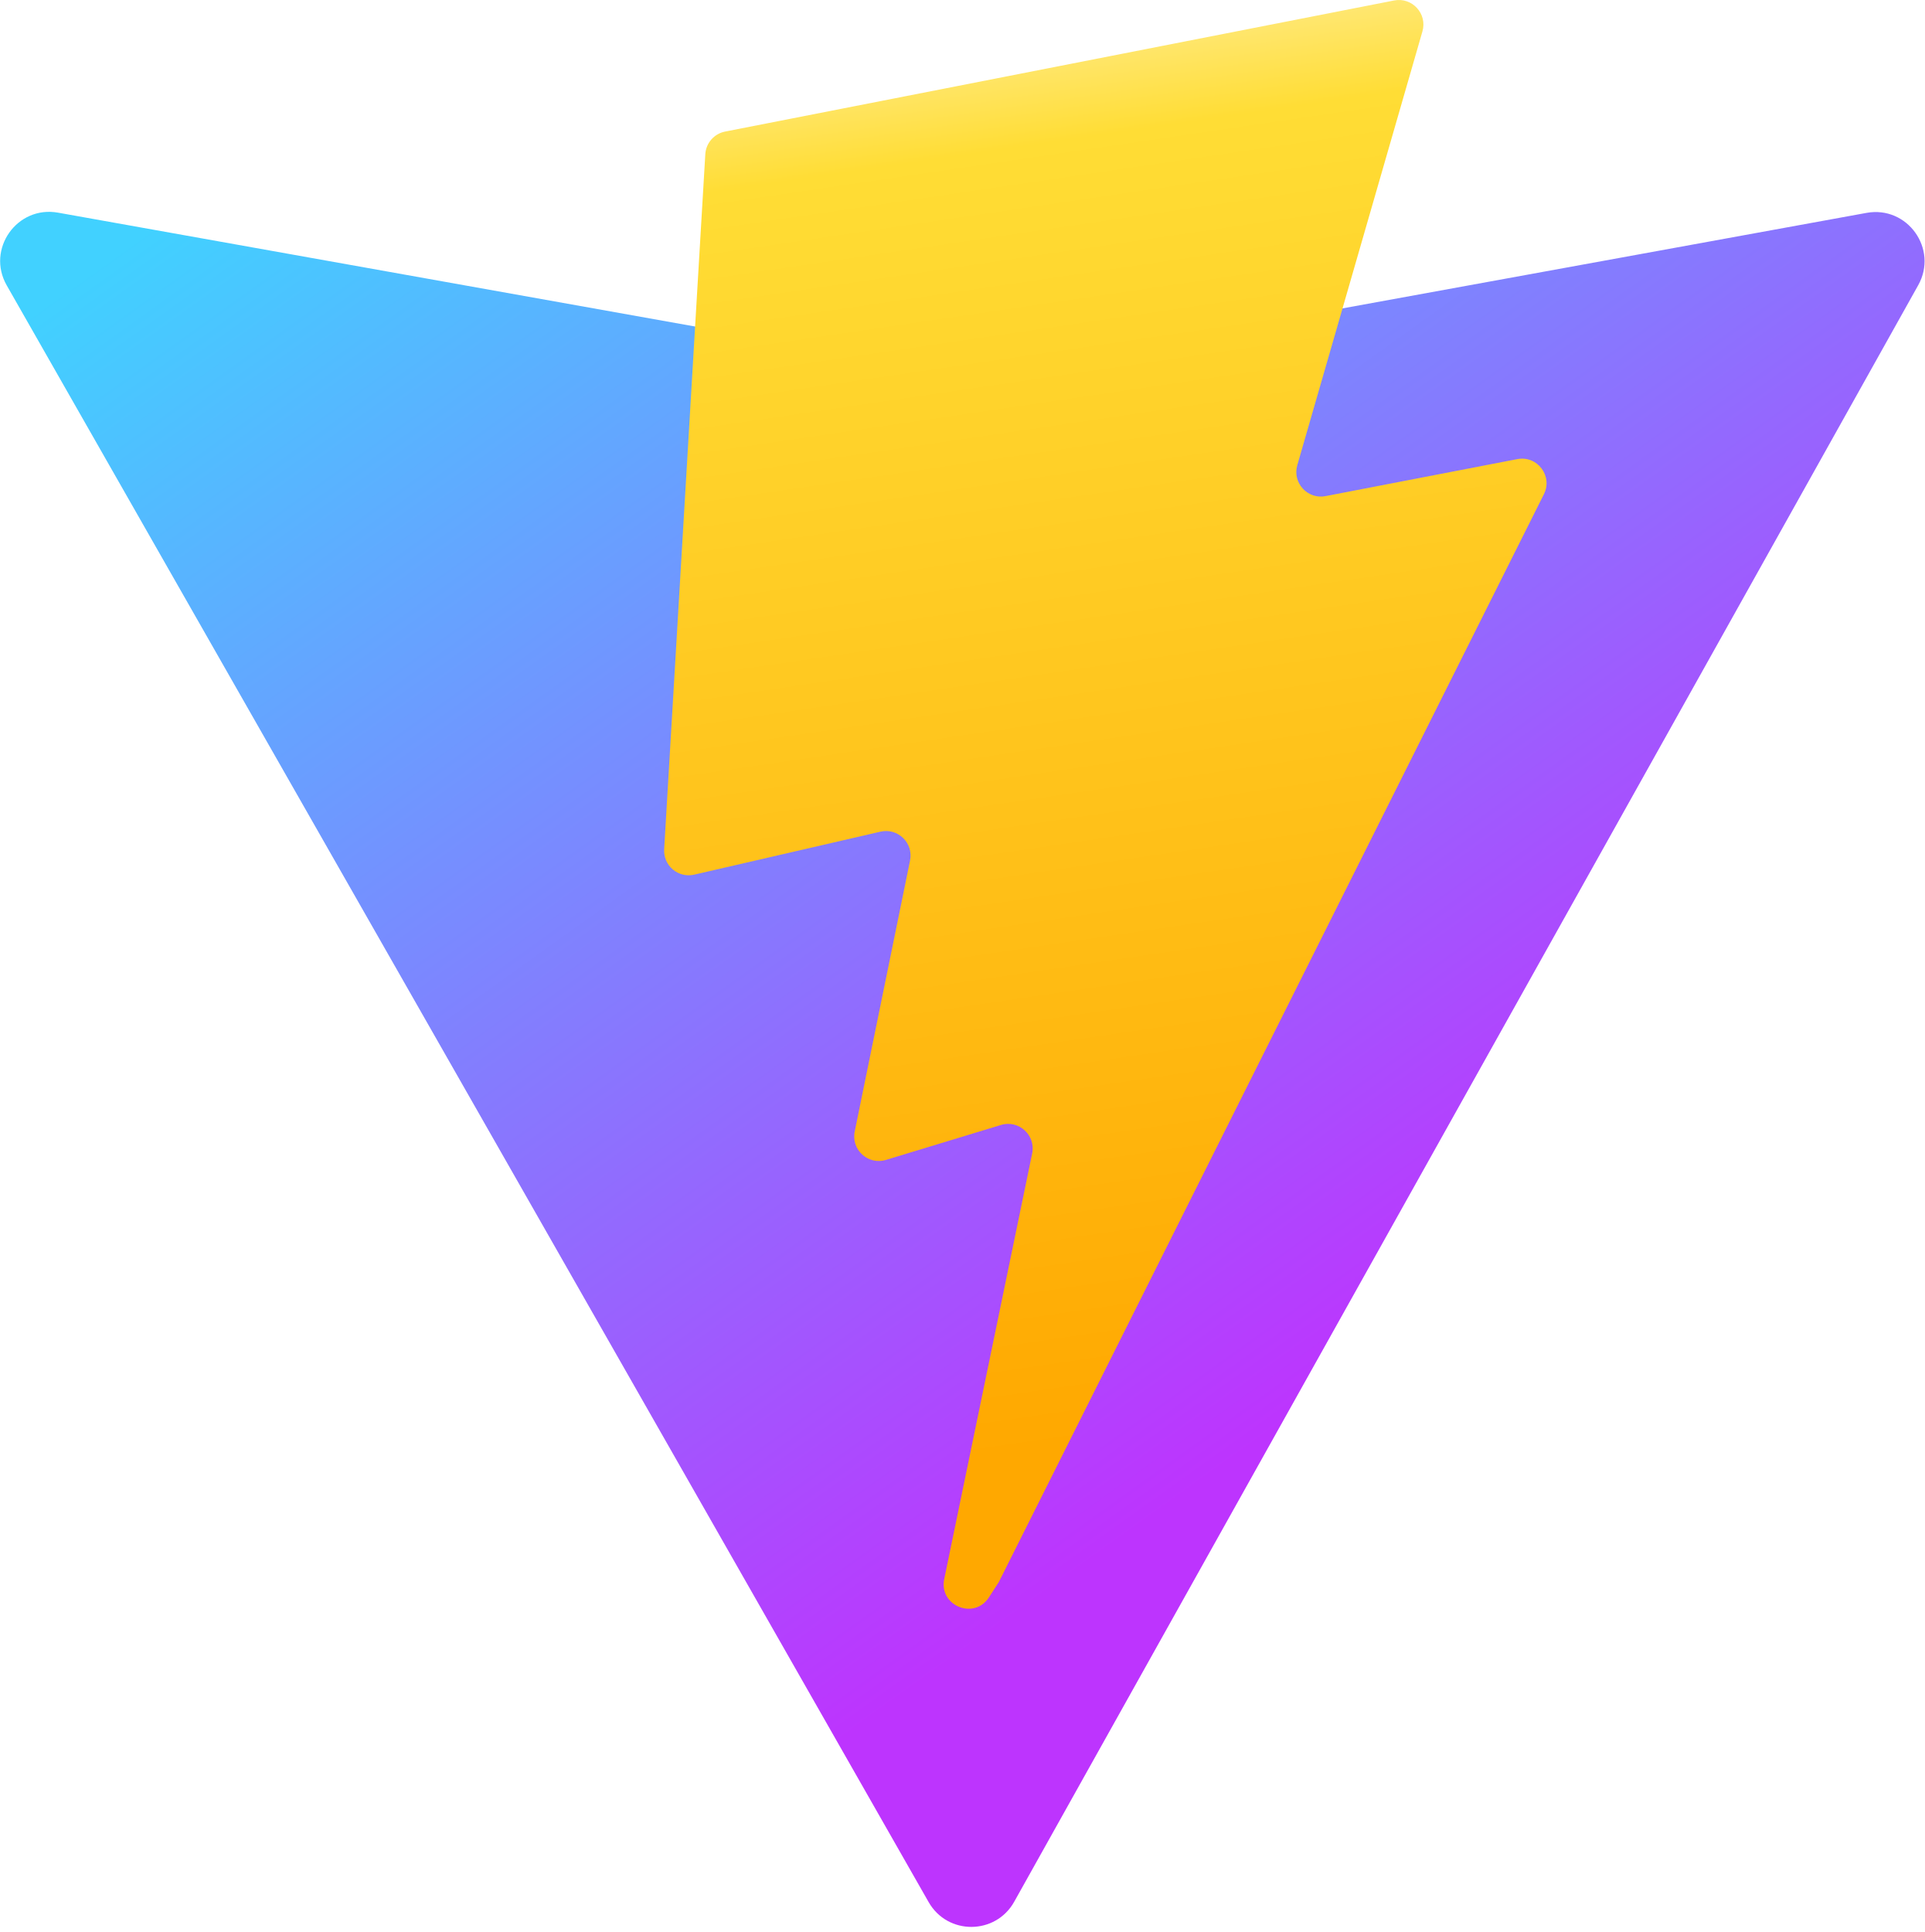
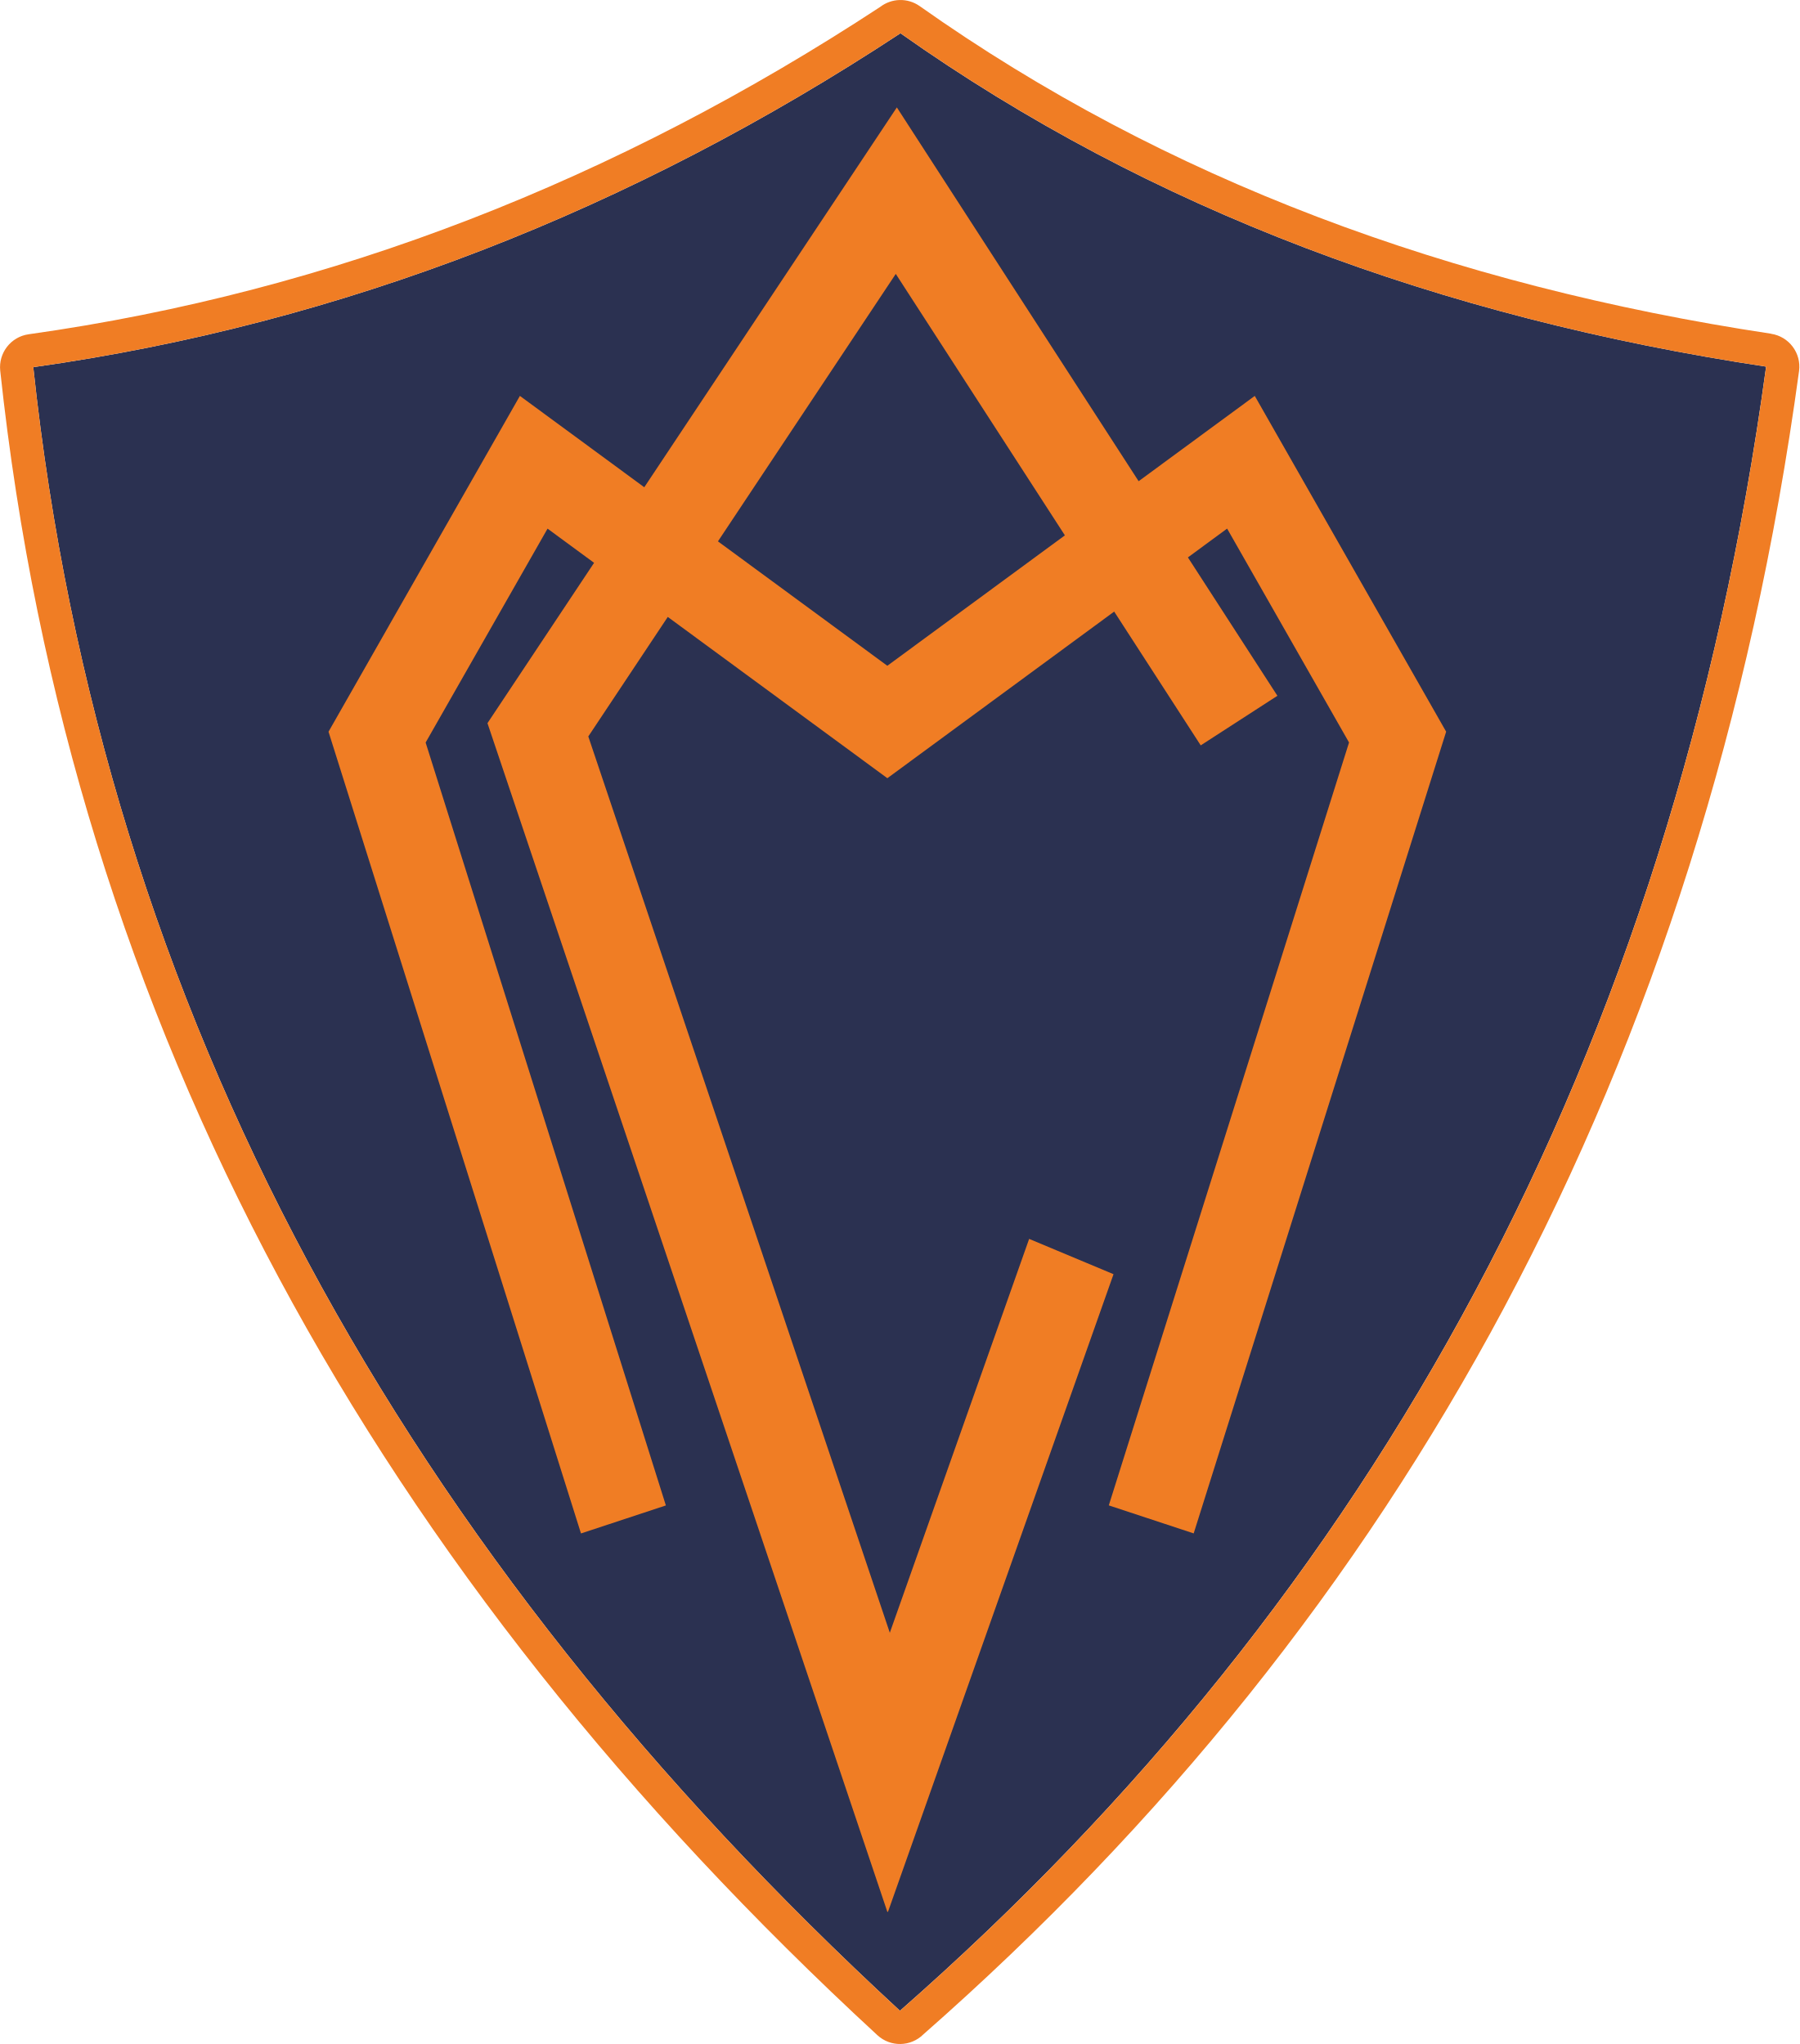
- <svg xmlns="http://www.w3.org/2000/svg" aria-hidden="true" role="img" class="iconify iconify--logos" width="31.88" height="32" preserveAspectRatio="xMidYMid meet" viewBox="0 0 256 257">
-   <defs>
-     <linearGradient id="IconifyId1813088fe1fbc01fb466" x1="-.828%" x2="57.636%" y1="7.652%" y2="78.411%">
-       <stop offset="0%" stop-color="#41D1FF" />
-       <stop offset="100%" stop-color="#BD34FE" />
-     </linearGradient>
-     <linearGradient id="IconifyId1813088fe1fbc01fb467" x1="43.376%" x2="50.316%" y1="2.242%" y2="89.03%">
-       <stop offset="0%" stop-color="#FFEA83" />
-       <stop offset="8.333%" stop-color="#FFDD35" />
-       <stop offset="100%" stop-color="#FFA800" />
-     </linearGradient>
-   </defs>
-   <path fill="url(#IconifyId1813088fe1fbc01fb466)" d="M255.153 37.938L134.897 252.976c-2.483 4.44-8.862 4.466-11.382.048L.875 37.958c-2.746-4.814 1.371-10.646 6.827-9.67l120.385 21.517a6.537 6.537 0 0 0 2.322-.004l117.867-21.483c5.438-.991 9.574 4.796 6.877 9.62Z" />
-   <path fill="url(#IconifyId1813088fe1fbc01fb467)" d="M185.432.063L96.44 17.501a3.268 3.268 0 0 0-2.634 3.014l-5.474 92.456a3.268 3.268 0 0 0 3.997 3.378l24.777-5.718c2.318-.535 4.413 1.507 3.936 3.838l-7.361 36.047c-.495 2.426 1.782 4.5 4.151 3.78l15.304-4.649c2.372-.72 4.652 1.36 4.15 3.788l-11.698 56.621c-.732 3.542 3.979 5.473 5.943 2.437l1.313-2.028l72.516-144.72c1.215-2.423-.88-5.186-3.54-4.672l-25.505 4.922c-2.396.462-4.435-1.77-3.759-4.114l16.646-57.705c.677-2.35-1.37-4.583-3.769-4.113Z" />
+ <svg xmlns="http://www.w3.org/2000/svg" xml:space="preserve" width="26.995mm" height="30.673mm" version="1.0" shape-rendering="geometricPrecision" text-rendering="geometricPrecision" image-rendering="optimizeQuality" fill-rule="evenodd" clip-rule="evenodd" viewBox="0 0 784.69 891.62">
+   <g id="Capa_x0020_1">
+     <path fill="#2B3151" d="M392.46 877.12c206.3,-181.11 336.82,-416.85 377.73,-717.19 -141.82,-21.42 -268.56,-68.37 -377.5,-145.42 -117.35,77.18 -243.14,126.63 -378.19,145.66 30.27,282.86 163.08,518.71 377.96,716.95z" />
+     <path fill="#F07D24" d="M770.2 159.93c-141.82,-21.42 -268.56,-68.37 -377.5,-145.42 -117.35,77.18 -243.14,126.63 -378.19,145.66 30.27,282.86 163.08,518.71 377.96,716.95 206.3,-181.11 336.82,-416.85 377.73,-717.19zm-114.07 410.12c-64.24,120.45 -149.32,225.84 -253.49,317.4 -5.47,5.4 -14.28,5.6 -20,0.34 -108.58,-100.17 -196.5,-209.98 -261.16,-330.6 -64.73,-120.75 -106.06,-252.19 -121.39,-395.49 -0.82,-7.75 4.65,-14.82 12.43,-15.89 66.43,-9.35 130.56,-26.19 192.5,-50.17 61.75,-23.91 121.34,-54.9 178.85,-92.64 4.9,-3.76 11.86,-4.09 17.18,-0.35 53.45,37.81 111.32,68.25 173.24,91.87 62.03,23.66 128.17,40.5 198.07,51.05l-0.01 0.03c7.81,1.17 13.27,8.41 12.21,16.26 -20.69,151.9 -64.09,287.55 -128.44,408.19z" />
+     <path fill="#F07D24" d="M169.58 272.97l0 0 57.14 -100.27 3.84 2.82 27.91 20.5 22.49 16.53 86.11 -129.53 24.04 -36.17 0 0 0 -0 23.58 36.47 81.86 126.59 18.9 -13.89 27.91 -20.5 3.84 -2.82 57.14 100.27 0 -0 26.32 46.2 -110.1 349.72 -37.02 -12.22 104.77 -332.79 -53.17 -93.3 -17.1 12.57 39.03 60.36 -33.44 21.63 -37.74 -58.36 -98.92 72.68 -95.76 -70.35 -34.66 52.14 131.49 390.98 60.76 -171.81 36.8 15.4 -98.4 278.26 -0.1 -0.29 -0.1 0.29 -174.42 -518.62 0.6 -0.91 27.3 -41.07 18.59 -27.97 -20.29 -14.91 -53.17 93.3 104.77 332.79 -37.02 12.22 -110.1 -349.72 26.32 -46.2zm143.51 -36.82l73.87 54.27 77.43 -56.89 -73.75 -114.05 -77.55 116.67z" />
+   </g>
</svg>
